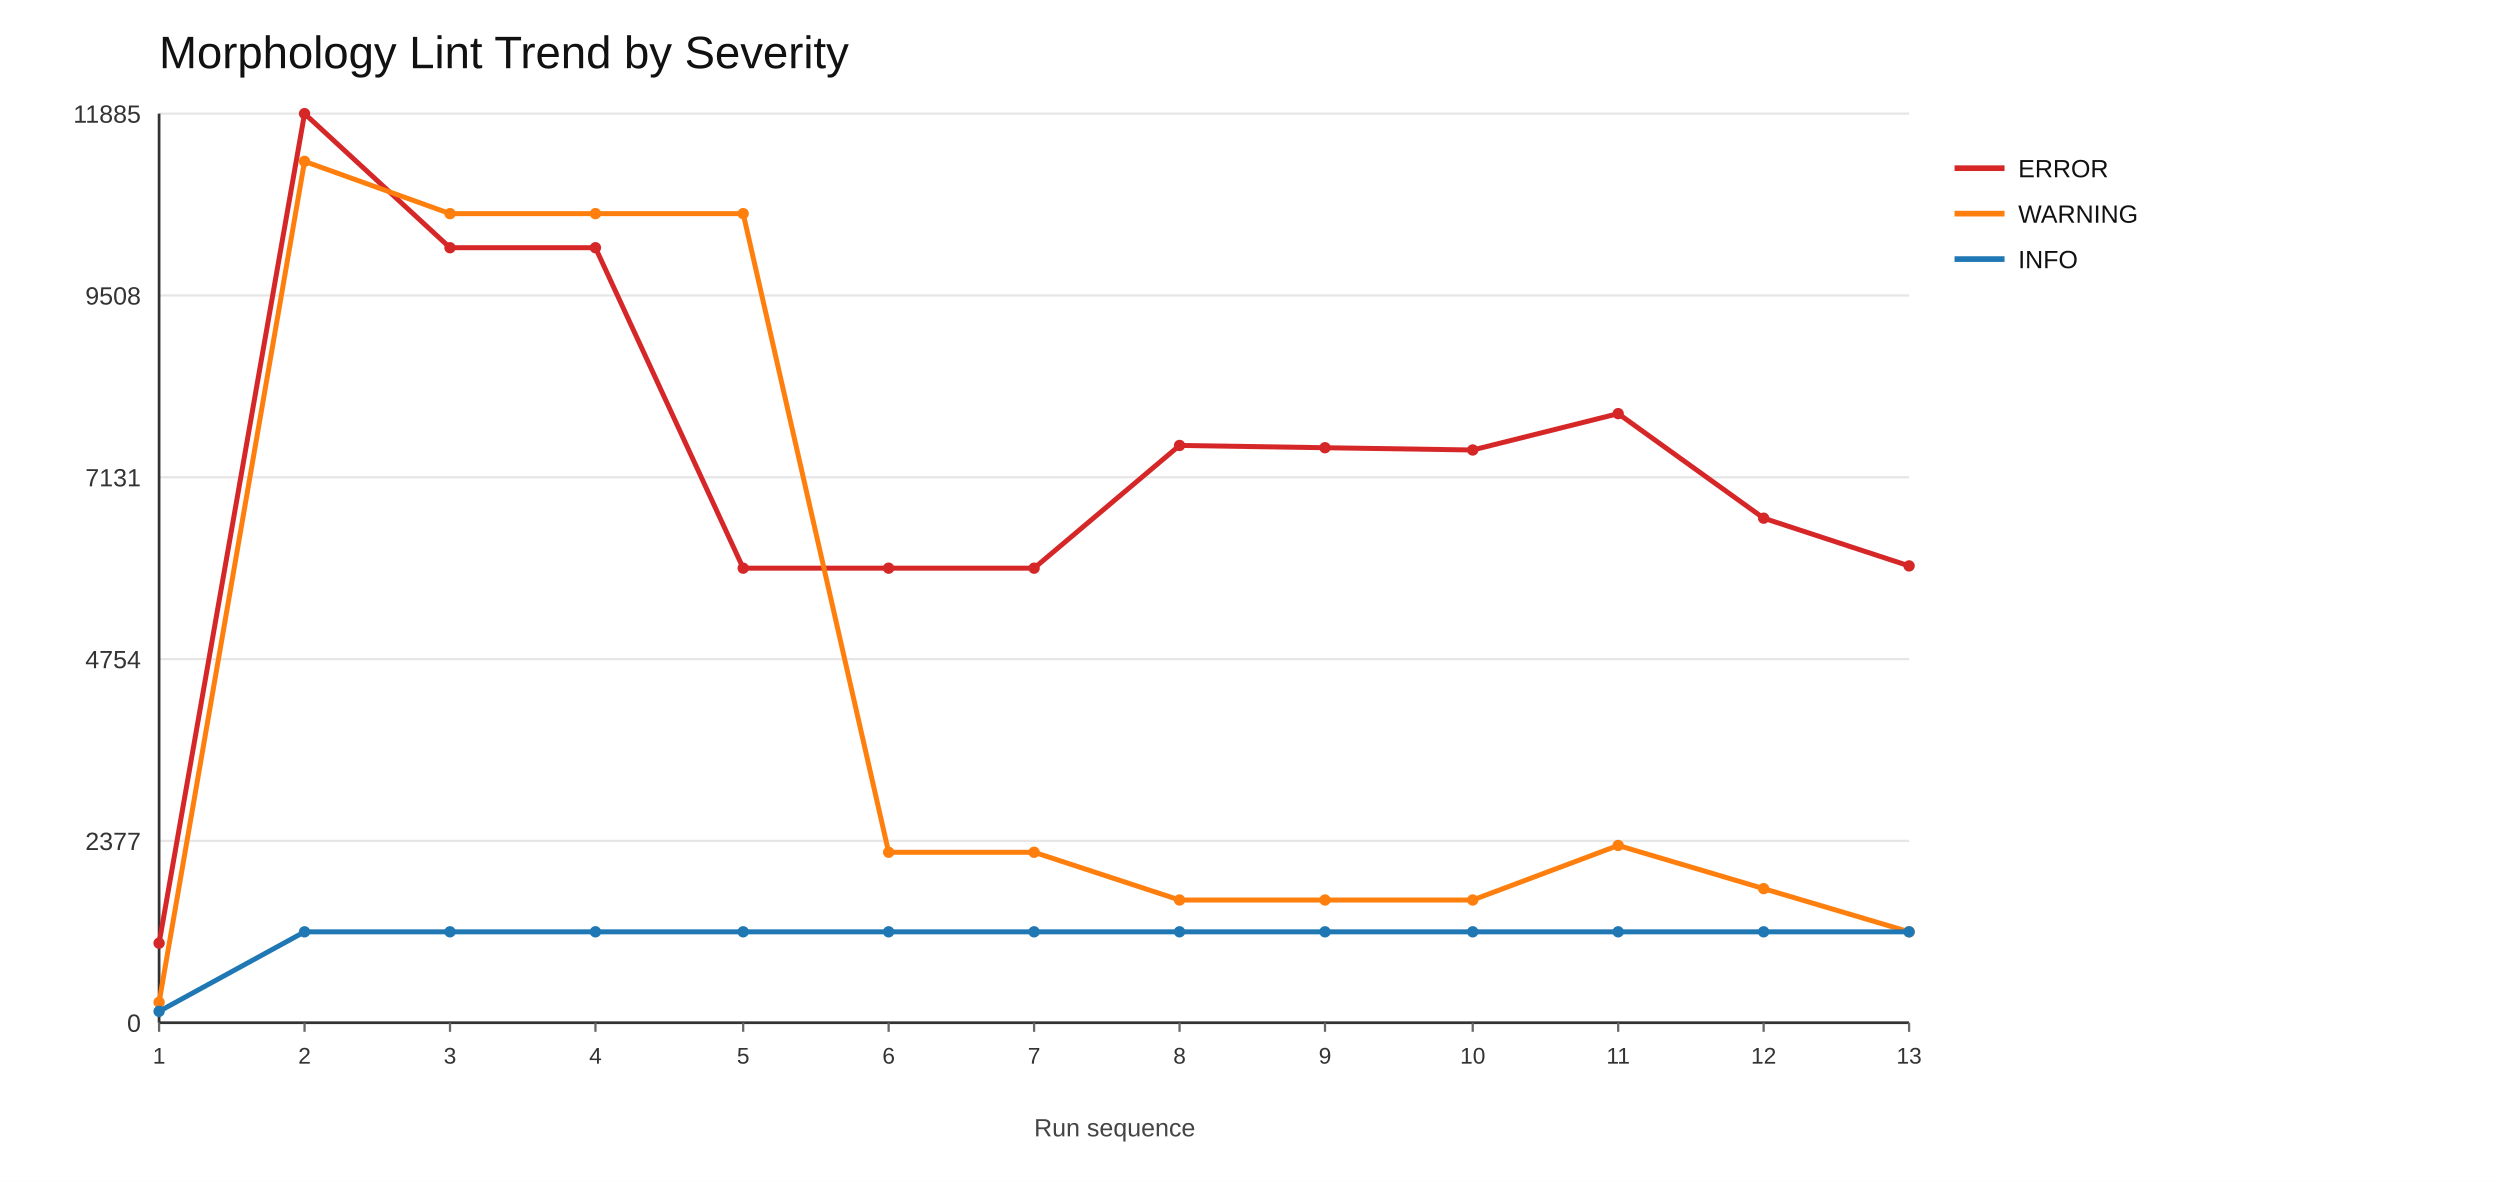
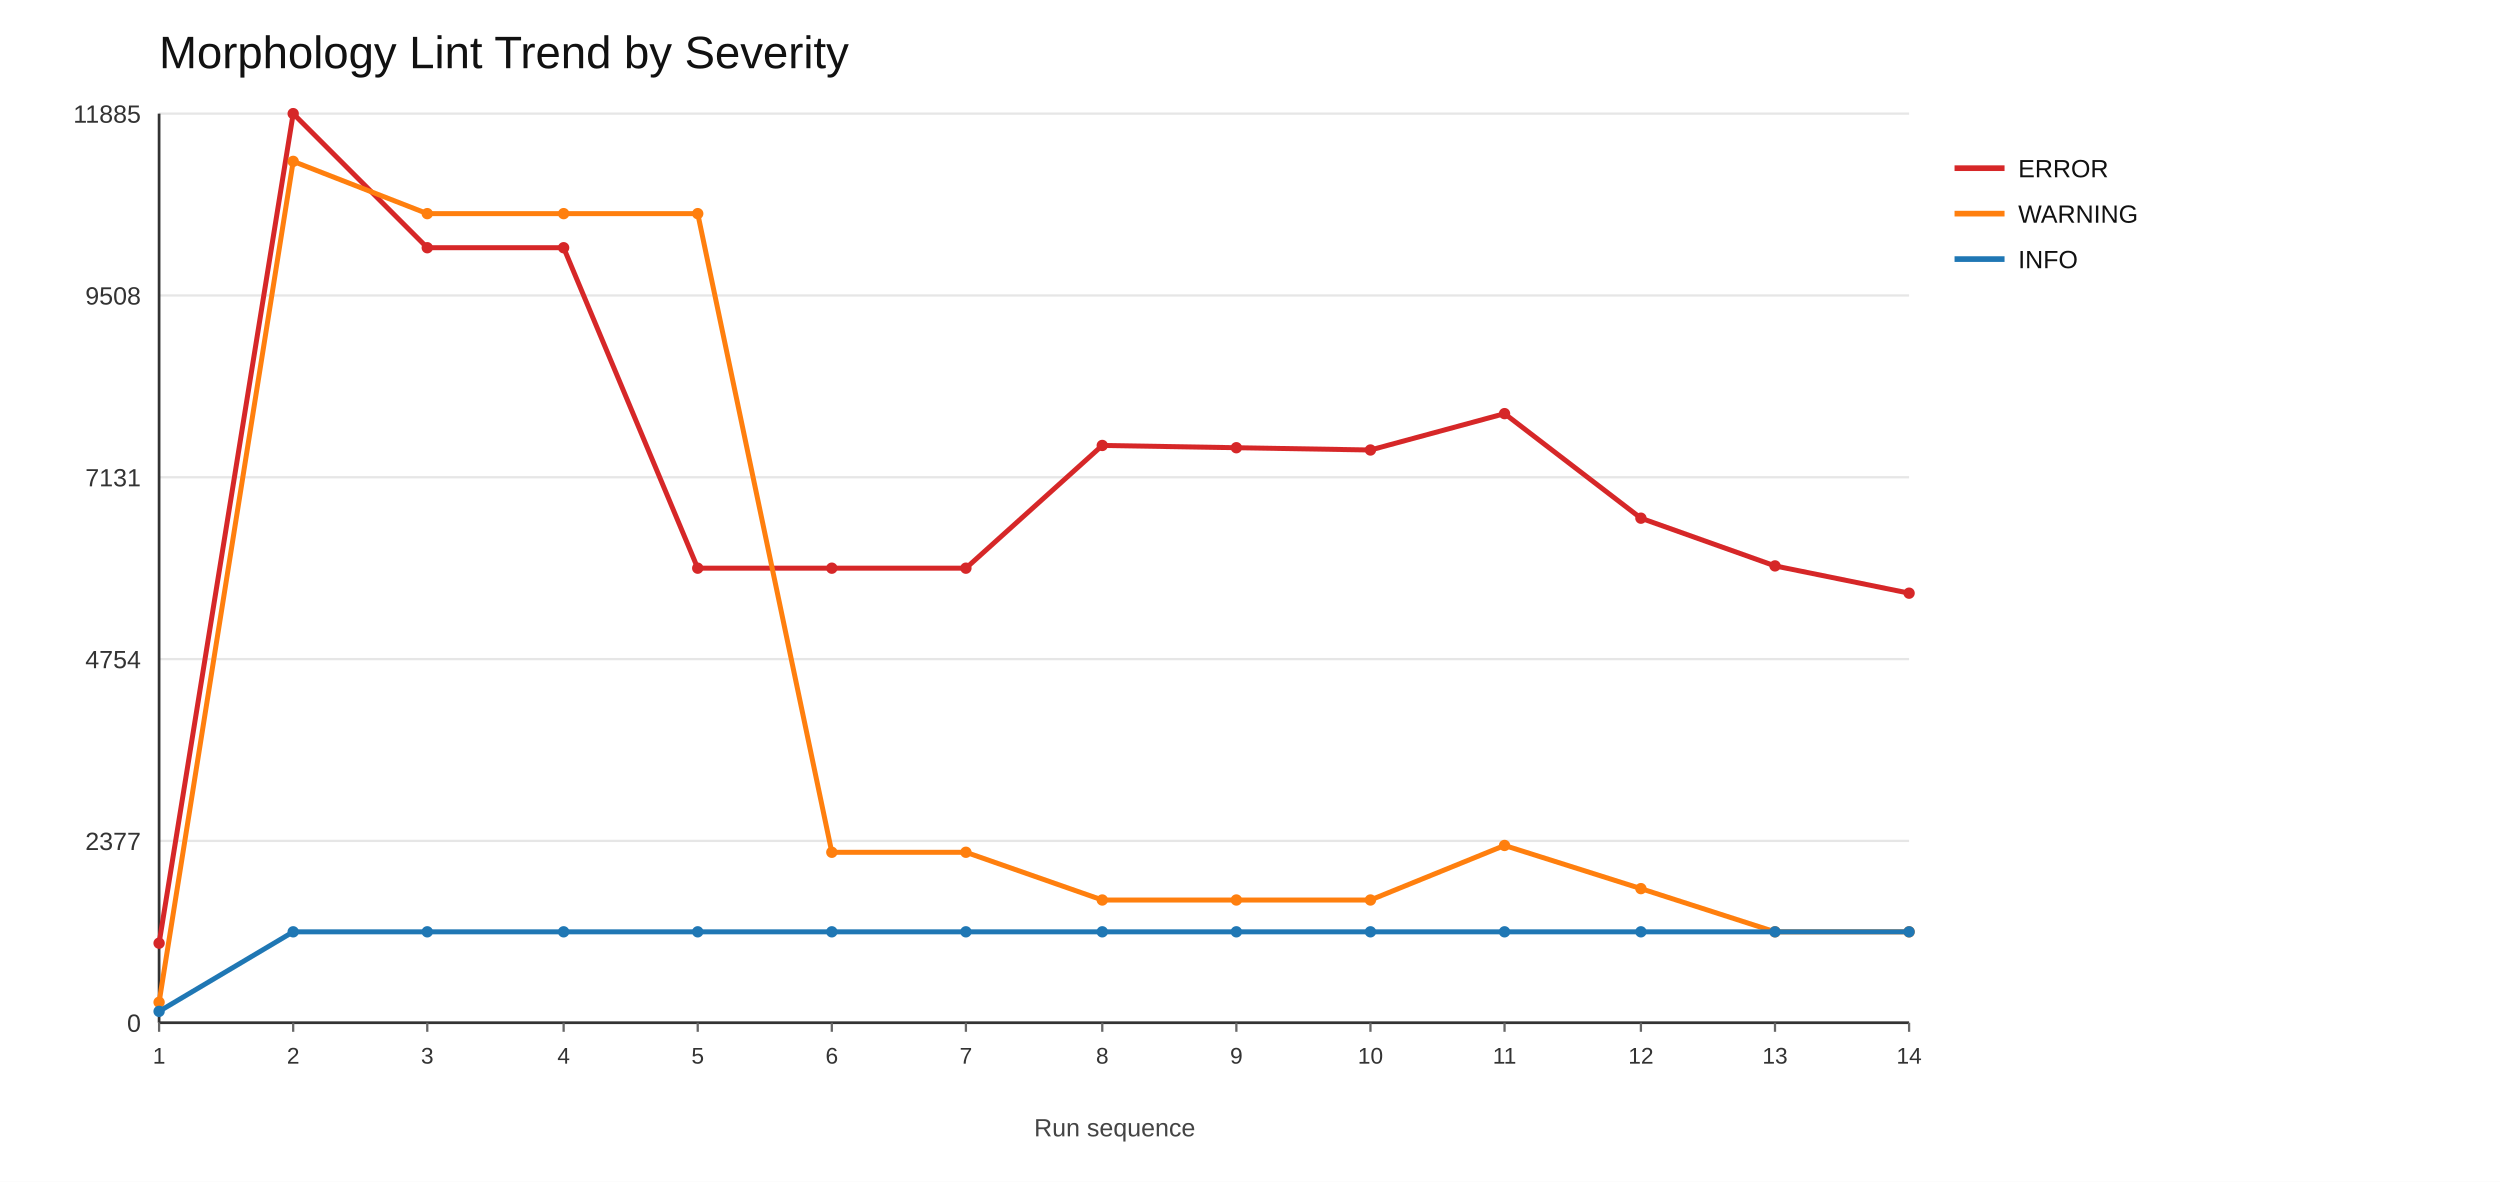
<svg xmlns="http://www.w3.org/2000/svg" width="1100" height="520">
  <rect x="0" y="0" width="1100" height="520" fill="#ffffff" />
  <text x="70" y="30" font-size="20" font-family="Arial" fill="#111">Morphology Lint Trend by Severity</text>
  <line x1="70" y1="450" x2="840" y2="450" stroke="#e6e6e6" stroke-width="1" />
  <text x="62" y="454" font-size="11" font-family="Arial" fill="#333" text-anchor="end">0</text>
  <line x1="70" y1="370" x2="840" y2="370" stroke="#e6e6e6" stroke-width="1" />
  <text x="62" y="374" font-size="11" font-family="Arial" fill="#333" text-anchor="end">2377</text>
  <line x1="70" y1="290" x2="840" y2="290" stroke="#e6e6e6" stroke-width="1" />
  <text x="62" y="294" font-size="11" font-family="Arial" fill="#333" text-anchor="end">4754</text>
  <line x1="70" y1="210" x2="840" y2="210" stroke="#e6e6e6" stroke-width="1" />
  <text x="62" y="214" font-size="11" font-family="Arial" fill="#333" text-anchor="end">7131</text>
  <line x1="70" y1="130" x2="840" y2="130" stroke="#e6e6e6" stroke-width="1" />
  <text x="62" y="134" font-size="11" font-family="Arial" fill="#333" text-anchor="end">9508</text>
  <line x1="70" y1="50" x2="840" y2="50" stroke="#e6e6e6" stroke-width="1" />
  <text x="62" y="54" font-size="11" font-family="Arial" fill="#333" text-anchor="end">11885</text>
  <line x1="70" y1="450" x2="840" y2="450" stroke="#333" stroke-width="1.2" />
  <line x1="70" y1="50" x2="70" y2="450" stroke="#333" stroke-width="1.2" />
  <line x1="70" y1="450" x2="70" y2="454" stroke="#666" stroke-width="1" />
  <text x="70" y="468" font-size="10" font-family="Arial" fill="#333" text-anchor="middle">1</text>
-   <line x1="134" y1="450" x2="134" y2="454" stroke="#666" stroke-width="1" />
-   <text x="134" y="468" font-size="10" font-family="Arial" fill="#333" text-anchor="middle">2</text>
-   <line x1="198" y1="450" x2="198" y2="454" stroke="#666" stroke-width="1" />
-   <text x="198" y="468" font-size="10" font-family="Arial" fill="#333" text-anchor="middle">3</text>
-   <line x1="262" y1="450" x2="262" y2="454" stroke="#666" stroke-width="1" />
-   <text x="262" y="468" font-size="10" font-family="Arial" fill="#333" text-anchor="middle">4</text>
-   <line x1="327" y1="450" x2="327" y2="454" stroke="#666" stroke-width="1" />
-   <text x="327" y="468" font-size="10" font-family="Arial" fill="#333" text-anchor="middle">5</text>
-   <line x1="391" y1="450" x2="391" y2="454" stroke="#666" stroke-width="1" />
-   <text x="391" y="468" font-size="10" font-family="Arial" fill="#333" text-anchor="middle">6</text>
-   <line x1="455" y1="450" x2="455" y2="454" stroke="#666" stroke-width="1" />
-   <text x="455" y="468" font-size="10" font-family="Arial" fill="#333" text-anchor="middle">7</text>
-   <line x1="519" y1="450" x2="519" y2="454" stroke="#666" stroke-width="1" />
-   <text x="519" y="468" font-size="10" font-family="Arial" fill="#333" text-anchor="middle">8</text>
-   <line x1="583" y1="450" x2="583" y2="454" stroke="#666" stroke-width="1" />
-   <text x="583" y="468" font-size="10" font-family="Arial" fill="#333" text-anchor="middle">9</text>
-   <line x1="648" y1="450" x2="648" y2="454" stroke="#666" stroke-width="1" />
-   <text x="648" y="468" font-size="10" font-family="Arial" fill="#333" text-anchor="middle">10</text>
-   <line x1="712" y1="450" x2="712" y2="454" stroke="#666" stroke-width="1" />
-   <text x="712" y="468" font-size="10" font-family="Arial" fill="#333" text-anchor="middle">11</text>
-   <line x1="776" y1="450" x2="776" y2="454" stroke="#666" stroke-width="1" />
-   <text x="776" y="468" font-size="10" font-family="Arial" fill="#333" text-anchor="middle">12</text>
+   <line x1="129" y1="450" x2="129" y2="454" stroke="#666" stroke-width="1" />
+   <text x="129" y="468" font-size="10" font-family="Arial" fill="#333" text-anchor="middle">2</text>
+   <line x1="188" y1="450" x2="188" y2="454" stroke="#666" stroke-width="1" />
+   <text x="188" y="468" font-size="10" font-family="Arial" fill="#333" text-anchor="middle">3</text>
+   <line x1="248" y1="450" x2="248" y2="454" stroke="#666" stroke-width="1" />
+   <text x="248" y="468" font-size="10" font-family="Arial" fill="#333" text-anchor="middle">4</text>
+   <line x1="307" y1="450" x2="307" y2="454" stroke="#666" stroke-width="1" />
+   <text x="307" y="468" font-size="10" font-family="Arial" fill="#333" text-anchor="middle">5</text>
+   <line x1="366" y1="450" x2="366" y2="454" stroke="#666" stroke-width="1" />
+   <text x="366" y="468" font-size="10" font-family="Arial" fill="#333" text-anchor="middle">6</text>
+   <line x1="425" y1="450" x2="425" y2="454" stroke="#666" stroke-width="1" />
+   <text x="425" y="468" font-size="10" font-family="Arial" fill="#333" text-anchor="middle">7</text>
+   <line x1="485" y1="450" x2="485" y2="454" stroke="#666" stroke-width="1" />
+   <text x="485" y="468" font-size="10" font-family="Arial" fill="#333" text-anchor="middle">8</text>
+   <line x1="544" y1="450" x2="544" y2="454" stroke="#666" stroke-width="1" />
+   <text x="544" y="468" font-size="10" font-family="Arial" fill="#333" text-anchor="middle">9</text>
+   <line x1="603" y1="450" x2="603" y2="454" stroke="#666" stroke-width="1" />
+   <text x="603" y="468" font-size="10" font-family="Arial" fill="#333" text-anchor="middle">10</text>
+   <line x1="662" y1="450" x2="662" y2="454" stroke="#666" stroke-width="1" />
+   <text x="662" y="468" font-size="10" font-family="Arial" fill="#333" text-anchor="middle">11</text>
+   <line x1="722" y1="450" x2="722" y2="454" stroke="#666" stroke-width="1" />
+   <text x="722" y="468" font-size="10" font-family="Arial" fill="#333" text-anchor="middle">12</text>
+   <line x1="781" y1="450" x2="781" y2="454" stroke="#666" stroke-width="1" />
+   <text x="781" y="468" font-size="10" font-family="Arial" fill="#333" text-anchor="middle">13</text>
  <line x1="840" y1="450" x2="840" y2="454" stroke="#666" stroke-width="1" />
-   <text x="840" y="468" font-size="10" font-family="Arial" fill="#333" text-anchor="middle">13</text>
-   <polyline fill="none" stroke="#d62728" stroke-width="2.2" points="70,415 134,50 198,109 262,109 327,250 391,250 455,250 519,196 583,197 648,198 712,182 776,228 840,249" />
+   <text x="840" y="468" font-size="10" font-family="Arial" fill="#333" text-anchor="middle">14</text>
+   <polyline fill="none" stroke="#d62728" stroke-width="2.2" points="70,415 129,50 188,109 248,109 307,250 366,250 425,250 485,196 544,197 603,198 662,182 722,228 781,249 840,261" />
  <circle cx="70" cy="415" r="2.5" fill="#d62728" />
-   <circle cx="134" cy="50" r="2.5" fill="#d62728" />
-   <circle cx="198" cy="109" r="2.5" fill="#d62728" />
-   <circle cx="262" cy="109" r="2.5" fill="#d62728" />
-   <circle cx="327" cy="250" r="2.5" fill="#d62728" />
-   <circle cx="391" cy="250" r="2.5" fill="#d62728" />
-   <circle cx="455" cy="250" r="2.5" fill="#d62728" />
-   <circle cx="519" cy="196" r="2.5" fill="#d62728" />
-   <circle cx="583" cy="197" r="2.5" fill="#d62728" />
-   <circle cx="648" cy="198" r="2.5" fill="#d62728" />
-   <circle cx="712" cy="182" r="2.5" fill="#d62728" />
-   <circle cx="776" cy="228" r="2.5" fill="#d62728" />
-   <circle cx="840" cy="249" r="2.5" fill="#d62728" />
+   <circle cx="129" cy="50" r="2.5" fill="#d62728" />
+   <circle cx="188" cy="109" r="2.5" fill="#d62728" />
+   <circle cx="248" cy="109" r="2.5" fill="#d62728" />
+   <circle cx="307" cy="250" r="2.5" fill="#d62728" />
+   <circle cx="366" cy="250" r="2.5" fill="#d62728" />
+   <circle cx="425" cy="250" r="2.5" fill="#d62728" />
+   <circle cx="485" cy="196" r="2.5" fill="#d62728" />
+   <circle cx="544" cy="197" r="2.5" fill="#d62728" />
+   <circle cx="603" cy="198" r="2.5" fill="#d62728" />
+   <circle cx="662" cy="182" r="2.5" fill="#d62728" />
+   <circle cx="722" cy="228" r="2.5" fill="#d62728" />
+   <circle cx="781" cy="249" r="2.5" fill="#d62728" />
+   <circle cx="840" cy="261" r="2.5" fill="#d62728" />
  <line x1="860" y1="74" x2="882" y2="74" stroke="#d62728" stroke-width="2.5" />
  <text x="888" y="78" font-size="11" font-family="Arial" fill="#111">ERROR</text>
-   <polyline fill="none" stroke="#ff7f0e" stroke-width="2.2" points="70,441 134,71 198,94 262,94 327,94 391,375 455,375 519,396 583,396 648,396 712,372 776,391 840,410" />
+   <polyline fill="none" stroke="#ff7f0e" stroke-width="2.2" points="70,441 129,71 188,94 248,94 307,94 366,375 425,375 485,396 544,396 603,396 662,372 722,391 781,410 840,410" />
  <circle cx="70" cy="441" r="2.5" fill="#ff7f0e" />
-   <circle cx="134" cy="71" r="2.5" fill="#ff7f0e" />
-   <circle cx="198" cy="94" r="2.5" fill="#ff7f0e" />
-   <circle cx="262" cy="94" r="2.5" fill="#ff7f0e" />
-   <circle cx="327" cy="94" r="2.5" fill="#ff7f0e" />
-   <circle cx="391" cy="375" r="2.5" fill="#ff7f0e" />
-   <circle cx="455" cy="375" r="2.5" fill="#ff7f0e" />
-   <circle cx="519" cy="396" r="2.5" fill="#ff7f0e" />
-   <circle cx="583" cy="396" r="2.5" fill="#ff7f0e" />
-   <circle cx="648" cy="396" r="2.5" fill="#ff7f0e" />
-   <circle cx="712" cy="372" r="2.5" fill="#ff7f0e" />
-   <circle cx="776" cy="391" r="2.5" fill="#ff7f0e" />
+   <circle cx="129" cy="71" r="2.5" fill="#ff7f0e" />
+   <circle cx="188" cy="94" r="2.5" fill="#ff7f0e" />
+   <circle cx="248" cy="94" r="2.5" fill="#ff7f0e" />
+   <circle cx="307" cy="94" r="2.5" fill="#ff7f0e" />
+   <circle cx="366" cy="375" r="2.5" fill="#ff7f0e" />
+   <circle cx="425" cy="375" r="2.5" fill="#ff7f0e" />
+   <circle cx="485" cy="396" r="2.5" fill="#ff7f0e" />
+   <circle cx="544" cy="396" r="2.5" fill="#ff7f0e" />
+   <circle cx="603" cy="396" r="2.5" fill="#ff7f0e" />
+   <circle cx="662" cy="372" r="2.5" fill="#ff7f0e" />
+   <circle cx="722" cy="391" r="2.5" fill="#ff7f0e" />
+   <circle cx="781" cy="410" r="2.5" fill="#ff7f0e" />
  <circle cx="840" cy="410" r="2.5" fill="#ff7f0e" />
  <line x1="860" y1="94" x2="882" y2="94" stroke="#ff7f0e" stroke-width="2.5" />
  <text x="888" y="98" font-size="11" font-family="Arial" fill="#111">WARNING</text>
-   <polyline fill="none" stroke="#1f77b4" stroke-width="2.2" points="70,445 134,410 198,410 262,410 327,410 391,410 455,410 519,410 583,410 648,410 712,410 776,410 840,410" />
+   <polyline fill="none" stroke="#1f77b4" stroke-width="2.2" points="70,445 129,410 188,410 248,410 307,410 366,410 425,410 485,410 544,410 603,410 662,410 722,410 781,410 840,410" />
  <circle cx="70" cy="445" r="2.5" fill="#1f77b4" />
-   <circle cx="134" cy="410" r="2.5" fill="#1f77b4" />
-   <circle cx="198" cy="410" r="2.5" fill="#1f77b4" />
-   <circle cx="262" cy="410" r="2.5" fill="#1f77b4" />
-   <circle cx="327" cy="410" r="2.5" fill="#1f77b4" />
-   <circle cx="391" cy="410" r="2.5" fill="#1f77b4" />
-   <circle cx="455" cy="410" r="2.5" fill="#1f77b4" />
-   <circle cx="519" cy="410" r="2.5" fill="#1f77b4" />
-   <circle cx="583" cy="410" r="2.5" fill="#1f77b4" />
-   <circle cx="648" cy="410" r="2.5" fill="#1f77b4" />
-   <circle cx="712" cy="410" r="2.5" fill="#1f77b4" />
-   <circle cx="776" cy="410" r="2.5" fill="#1f77b4" />
+   <circle cx="129" cy="410" r="2.5" fill="#1f77b4" />
+   <circle cx="188" cy="410" r="2.5" fill="#1f77b4" />
+   <circle cx="248" cy="410" r="2.5" fill="#1f77b4" />
+   <circle cx="307" cy="410" r="2.5" fill="#1f77b4" />
+   <circle cx="366" cy="410" r="2.5" fill="#1f77b4" />
+   <circle cx="425" cy="410" r="2.5" fill="#1f77b4" />
+   <circle cx="485" cy="410" r="2.5" fill="#1f77b4" />
+   <circle cx="544" cy="410" r="2.5" fill="#1f77b4" />
+   <circle cx="603" cy="410" r="2.5" fill="#1f77b4" />
+   <circle cx="662" cy="410" r="2.5" fill="#1f77b4" />
+   <circle cx="722" cy="410" r="2.5" fill="#1f77b4" />
+   <circle cx="781" cy="410" r="2.5" fill="#1f77b4" />
  <circle cx="840" cy="410" r="2.5" fill="#1f77b4" />
  <line x1="860" y1="114" x2="882" y2="114" stroke="#1f77b4" stroke-width="2.5" />
  <text x="888" y="118" font-size="11" font-family="Arial" fill="#111">INFO</text>
  <text x="455" y="500" font-size="11" font-family="Arial" fill="#444">Run sequence</text>
</svg>
